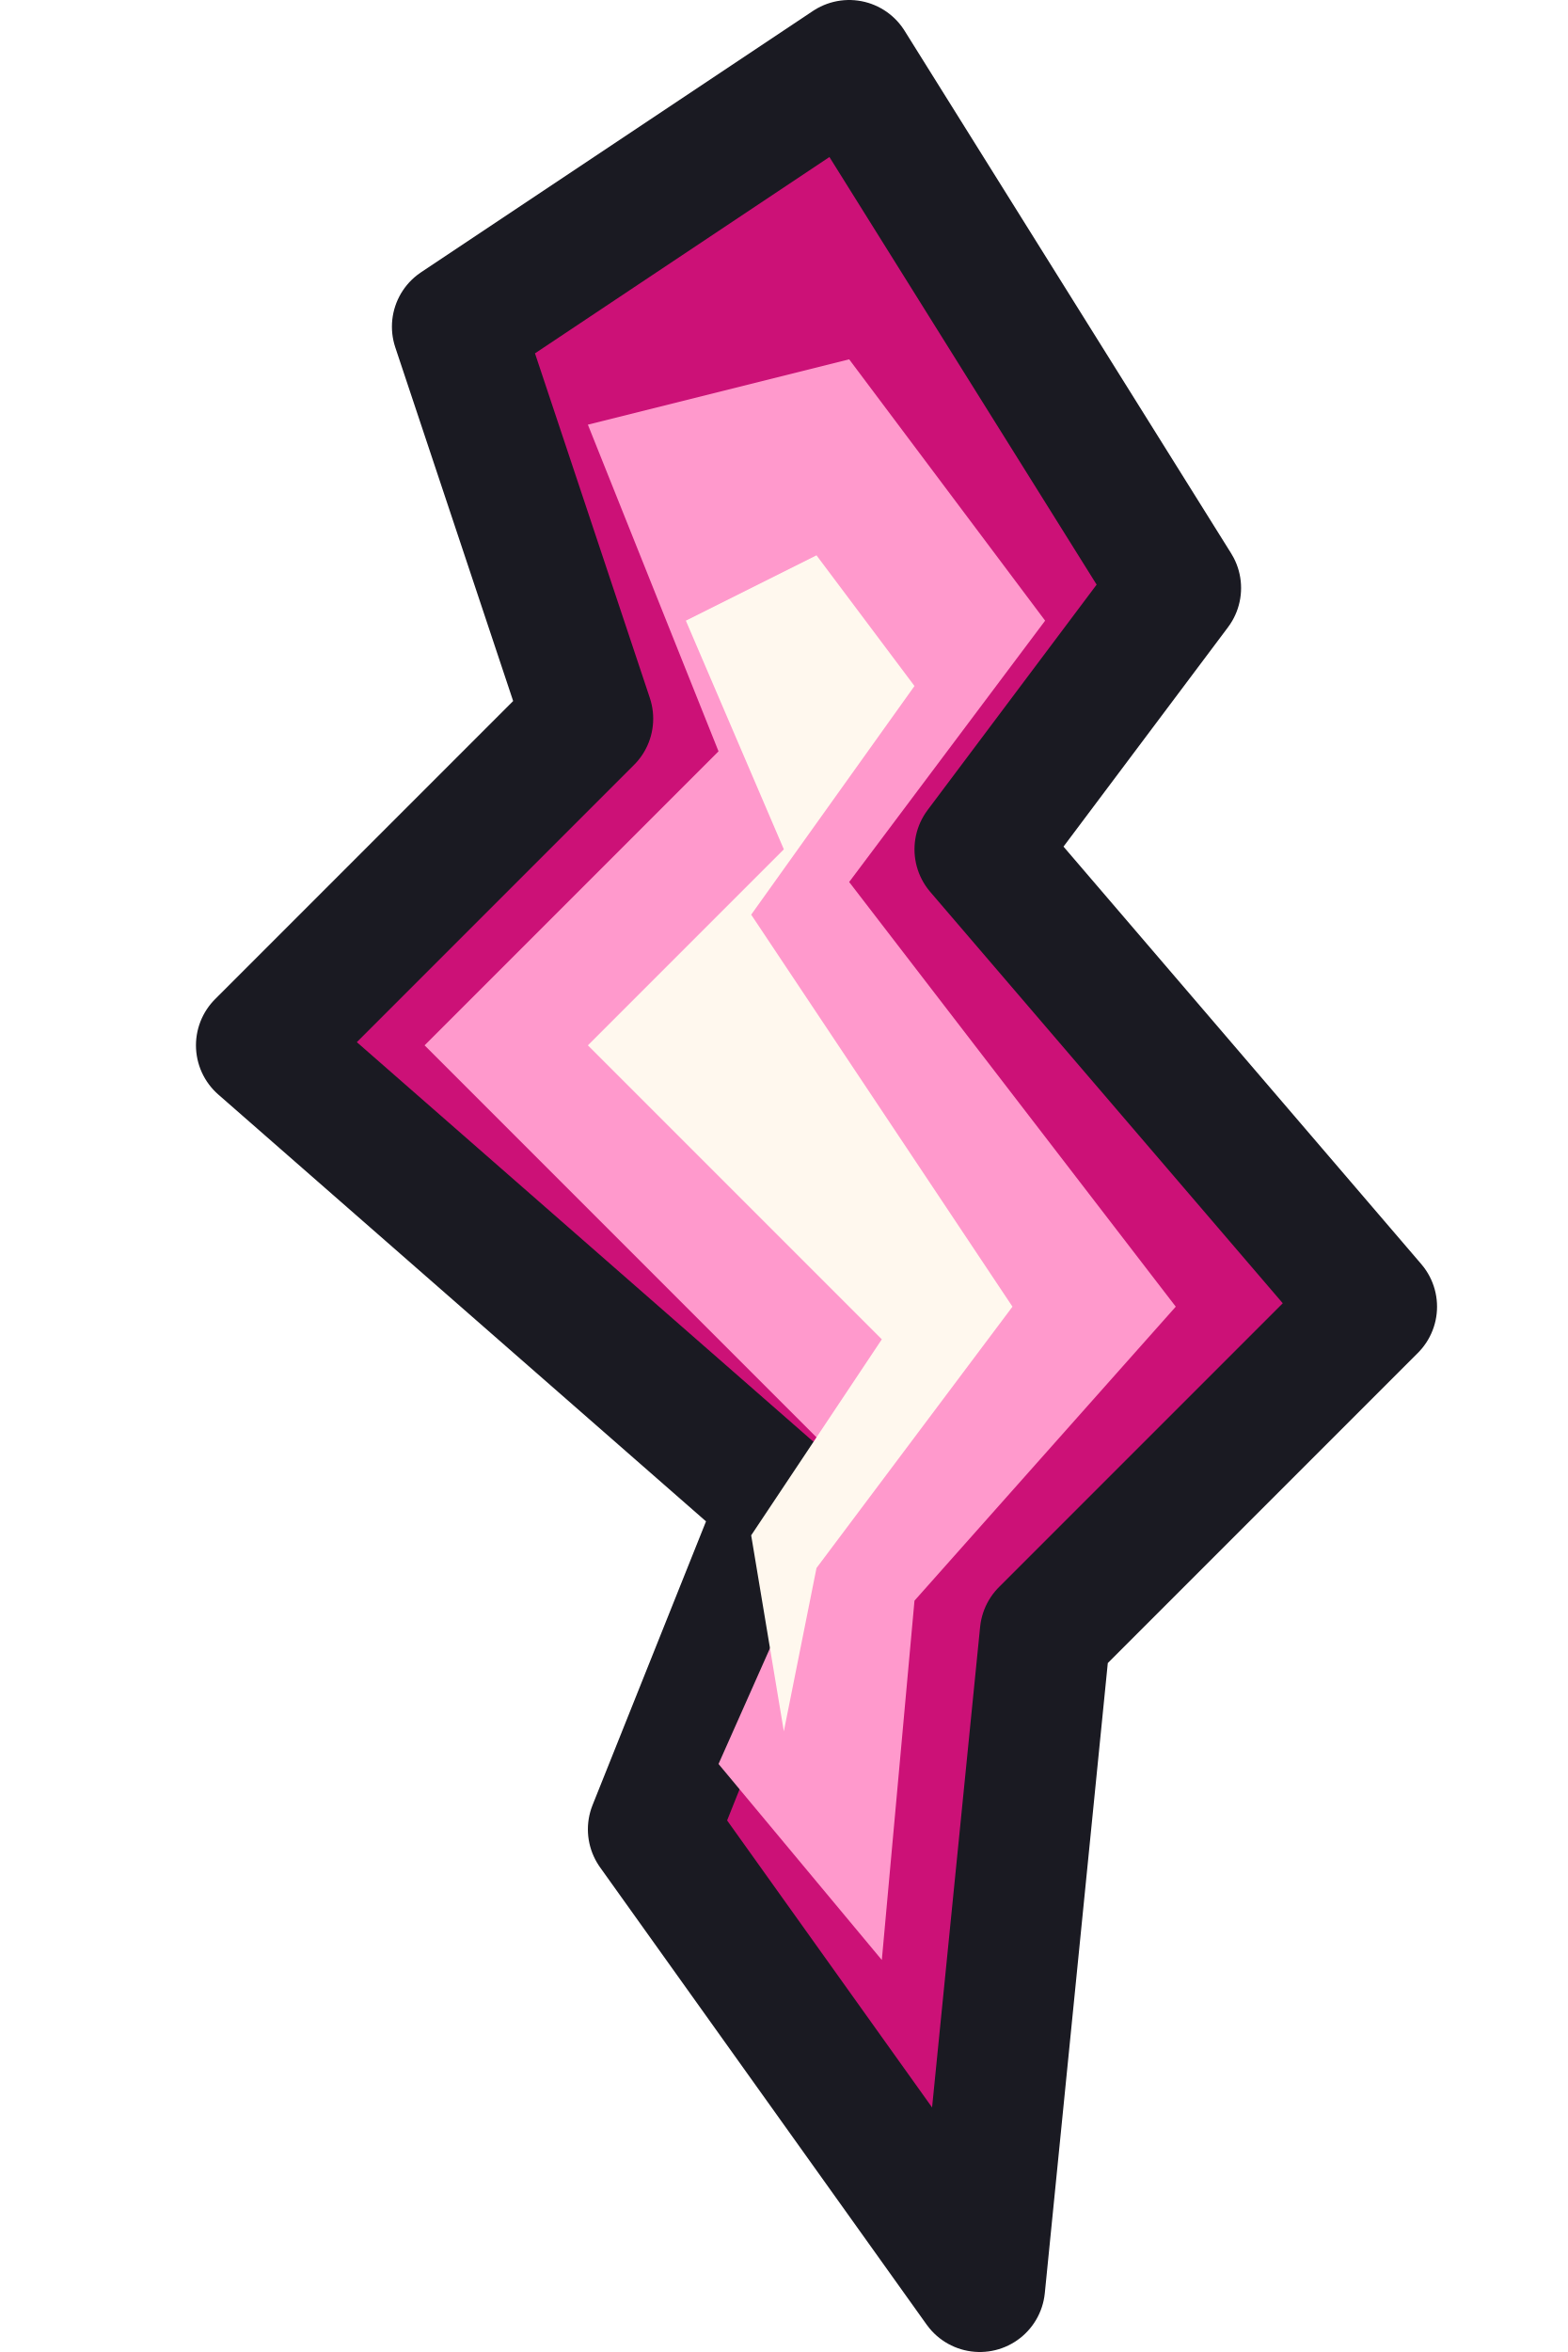
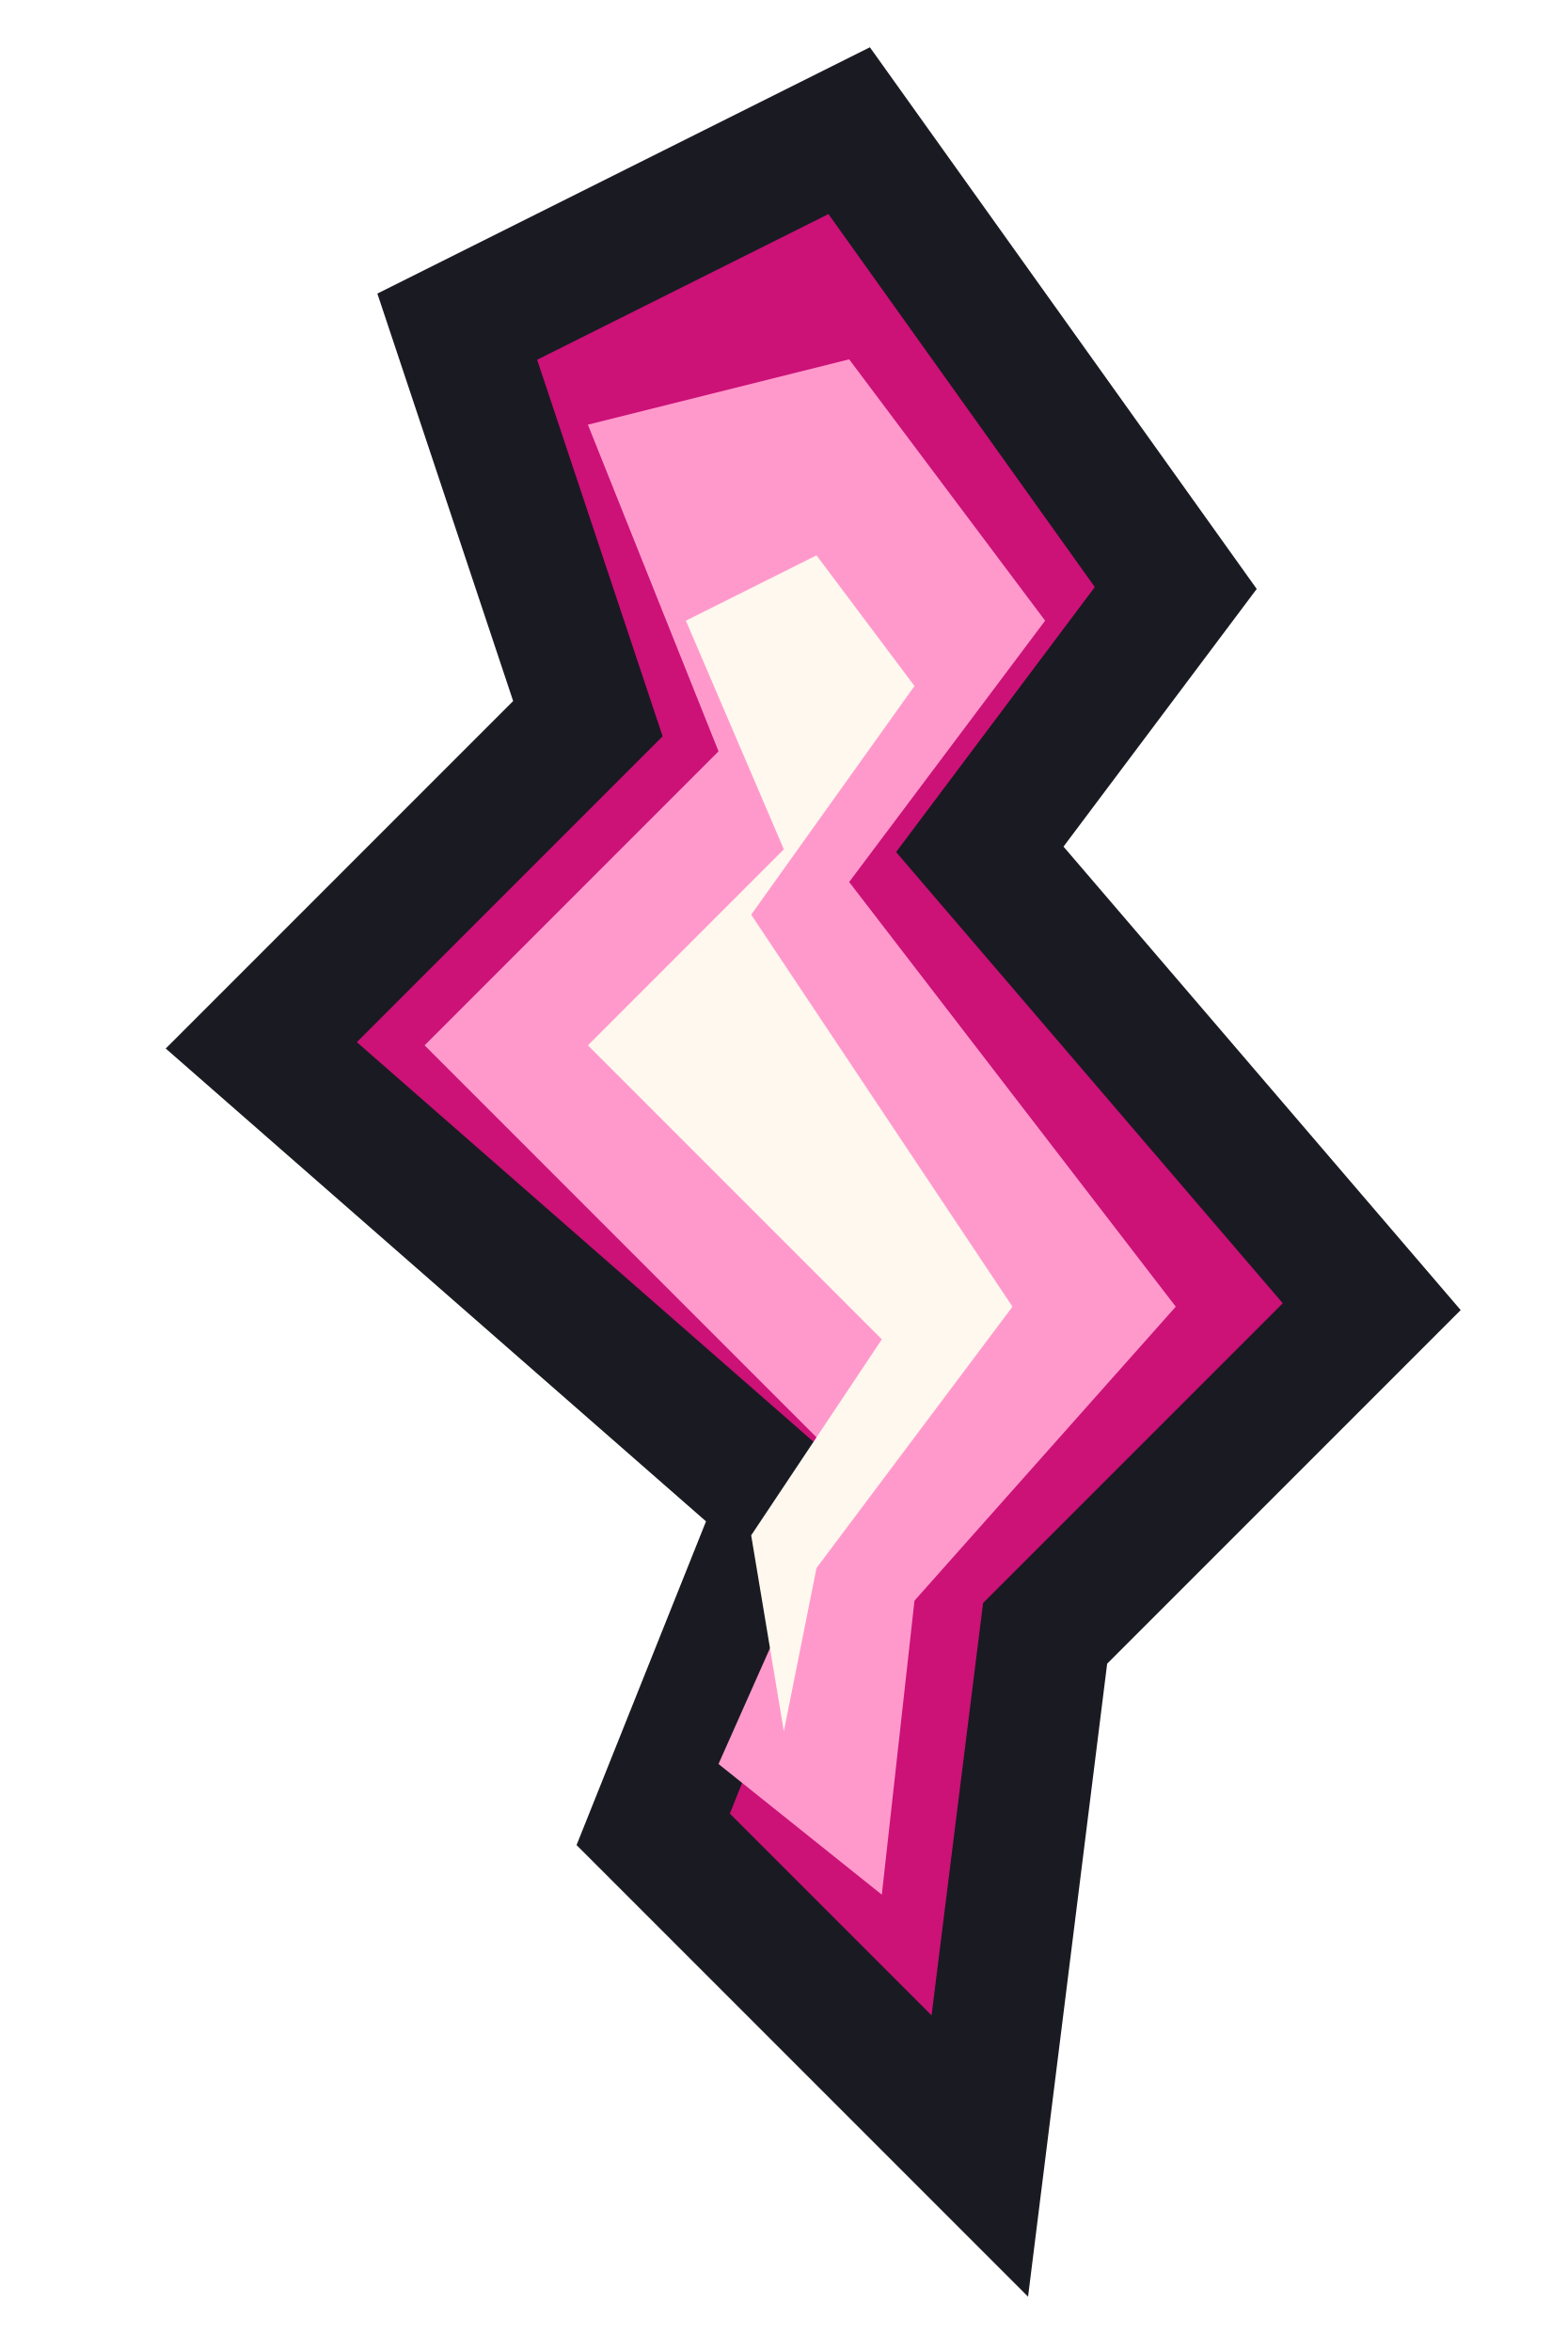
<svg xmlns="http://www.w3.org/2000/svg" width="48" height="72" viewBox="0 0 48 72">
-   <path d="M26 2 L36 18 L30 26 L42 40 L32 50 L30 70 L20 56 L24 46 L8 32 L18 22 L14 10 Z" fill="#CC1177" stroke="#1A1A22" stroke-width="4" stroke-linejoin="round" stroke-linecap="round" />
-   <path d="M26 11 L32 19 L26 27 L36 40 L28 49 L27 60 L22 54 L26 45 L13 32 L22 23 L18 13 Z" fill="#FF99CC" />
+   <path d="M26 4 L36 18 L30 26 L42 40 L32 50 L30 66 L20 56 L24 46 L8 32 L18 22 L14 10 Z" fill="#CC1177" stroke="#1A1A22" stroke-width="4" stroke-linejoin="miter" stroke-miterlimit="4" />
+   <path d="M26 11 L32 19 L26 27 L36 40 L28 49 L27 58 L22 54 L26 45 L13 32 L22 23 L18 13 Z" fill="#FF99CC" />
  <path d="M25 17 L28 21 L23 28 L31 40 L25 48 L24 53 L23 47 L27 41 L18 32 L24 26 L21 19 Z" fill="#FFF8EE" />
</svg>
